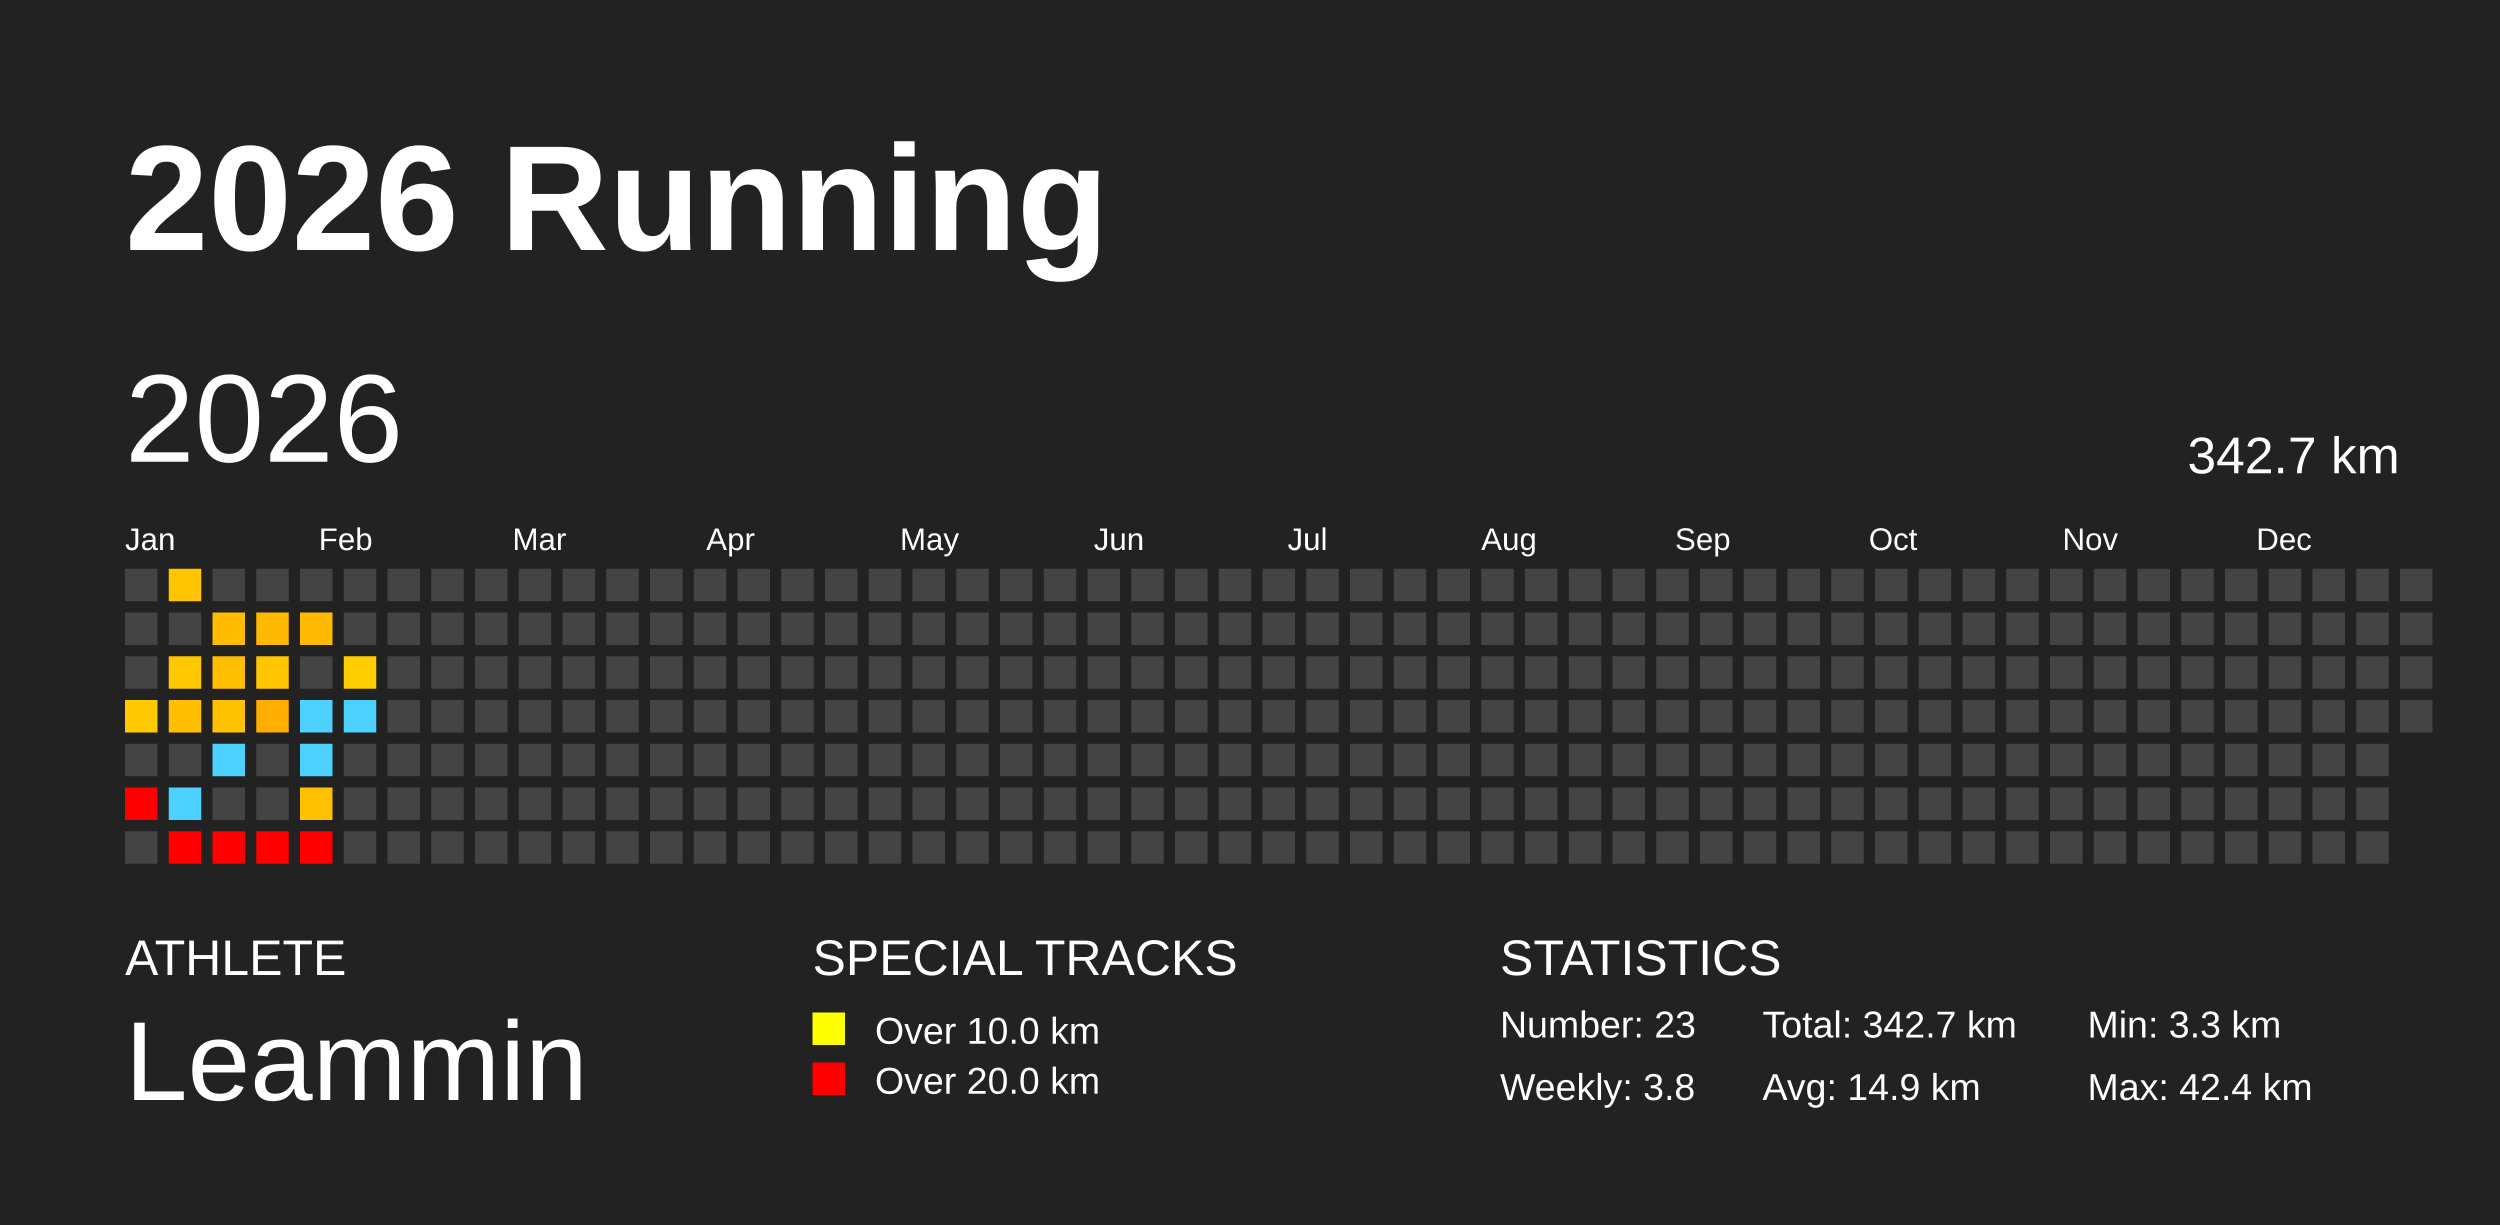
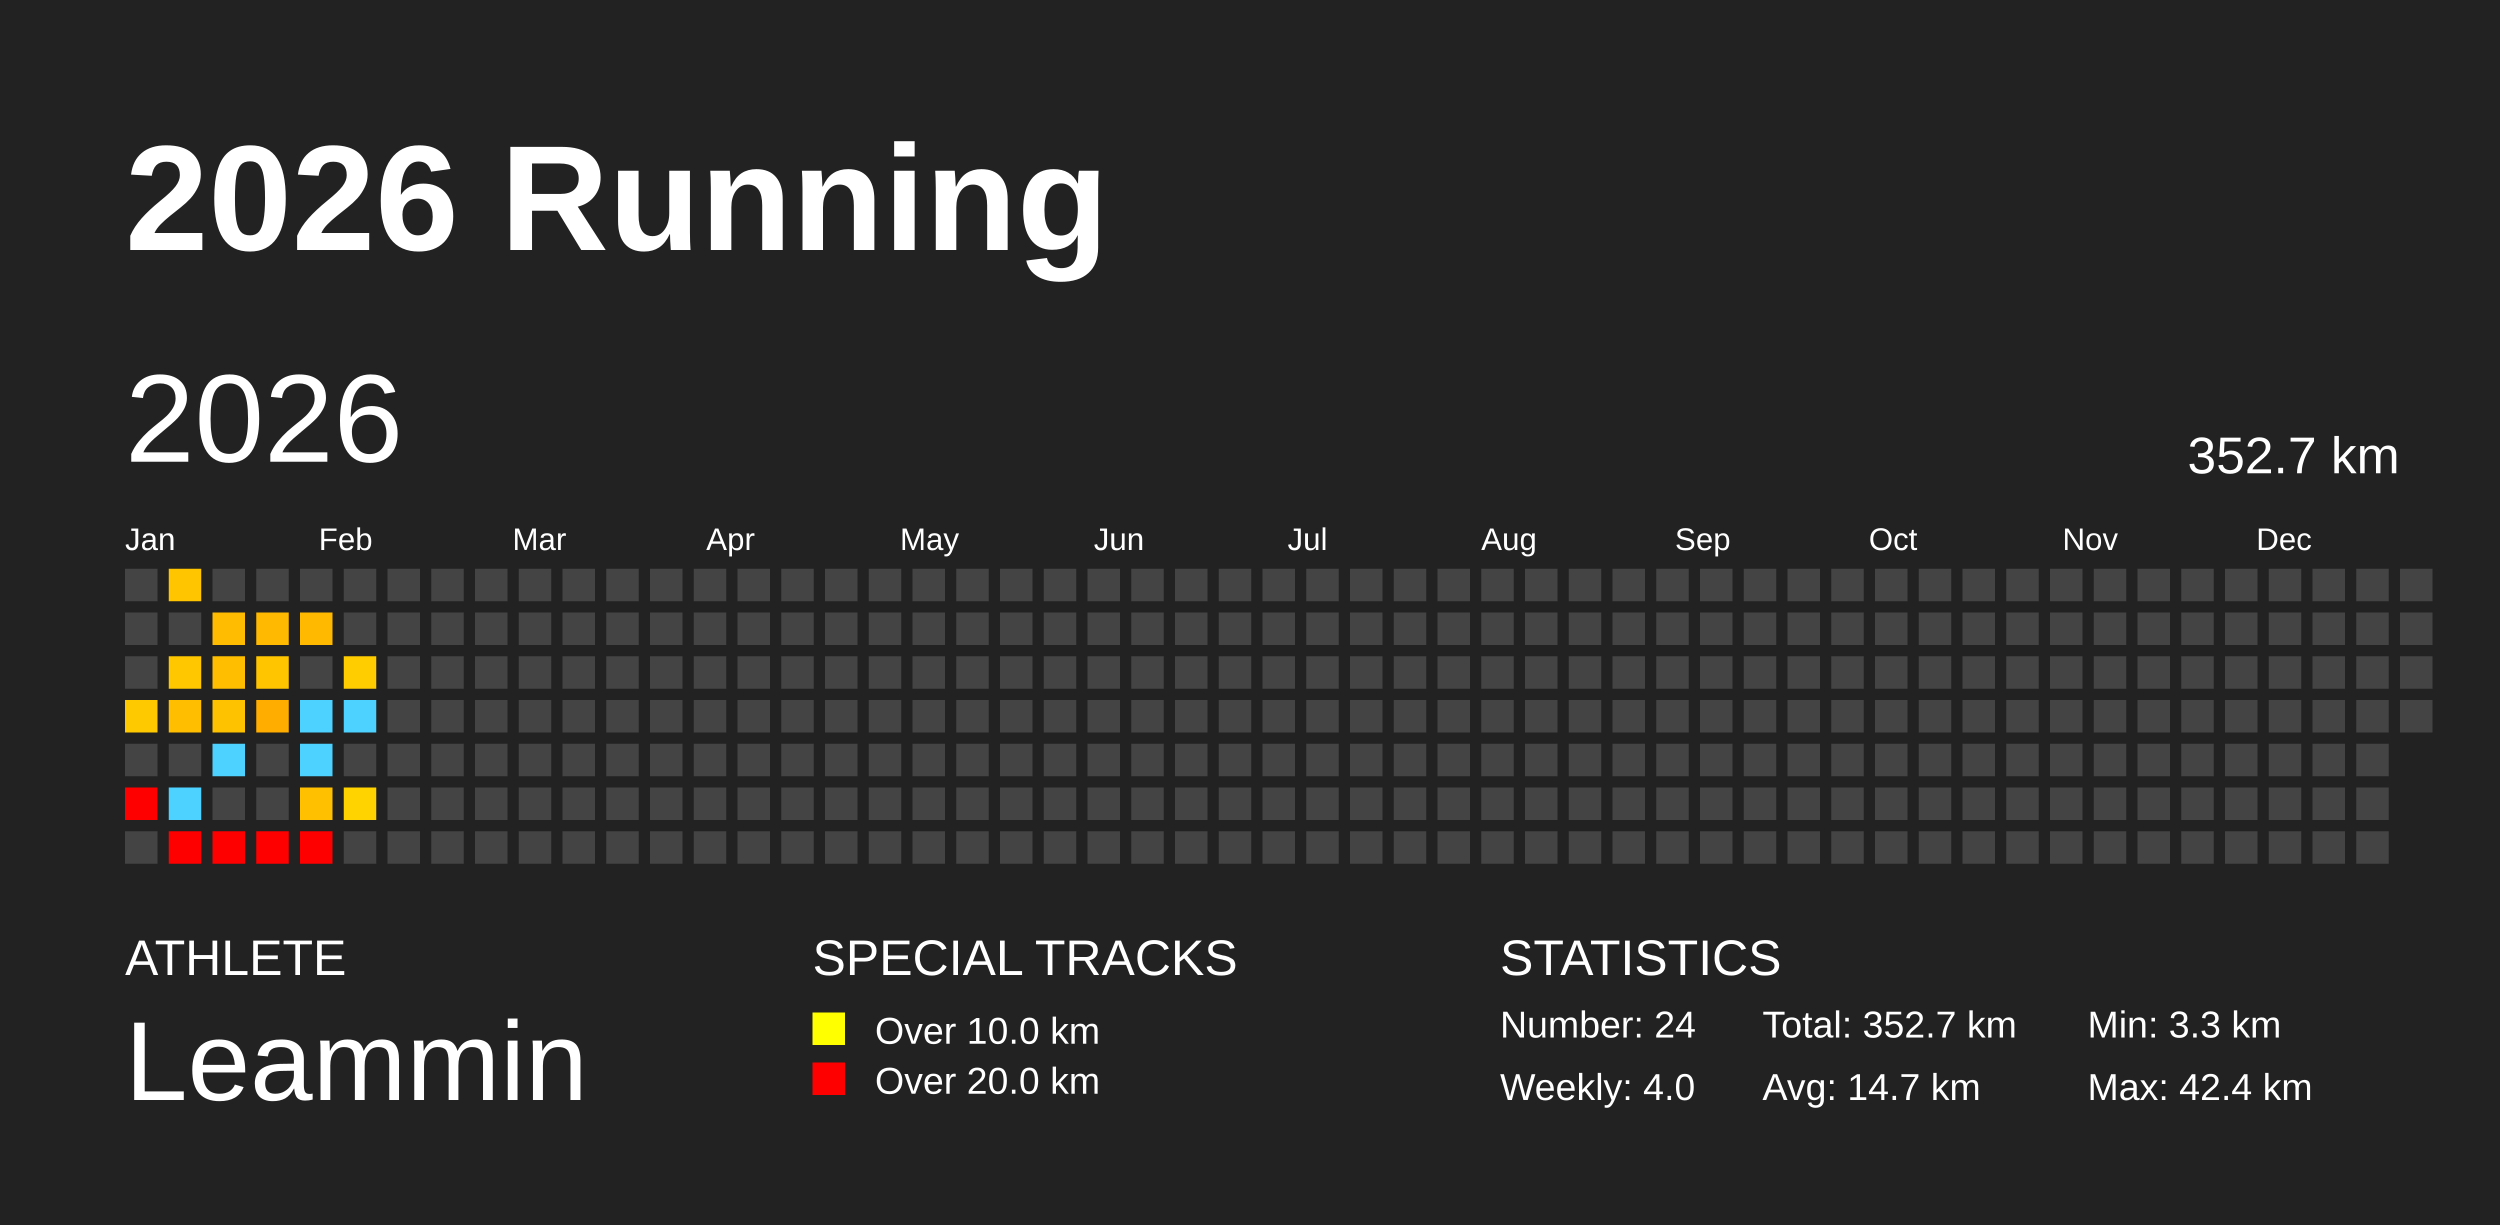
<svg xmlns="http://www.w3.org/2000/svg" baseProfile="full" height="98mm" version="1.1" viewBox="0,0,200,98" width="200mm">
  <defs />
  <rect fill="#222222" height="98" width="200" x="0" y="0" />
  <text fill="#FFFFFF" style="font-size:12px; font-family:Arial; font-weight:bold;" x="10" y="20">2026 Running</text>
  <text fill="#FFFFFF" style="font-size:4px; font-family:Arial" x="10" y="78">ATHLETE</text>
  <text fill="#FFFFFF" style="font-size:9px; font-family:Arial" x="10" y="88">Leammin</text>
  <text fill="#FFFFFF" style="font-size:4px; font-family:Arial" x="65" y="78">SPECIAL TRACKS</text>
  <rect fill="yellow" height="2.6" width="2.6" x="65" y="81" />
  <text fill="#FFFFFF" style="font-size:3px; font-family:Arial" x="70" y="83.5">Over 10.0 km</text>
  <rect fill="red" height="2.6" width="2.6" x="65" y="85" />
  <text fill="#FFFFFF" style="font-size:3px; font-family:Arial" x="70" y="87.5">Over 20.0 km</text>
  <text fill="#FFFFFF" style="font-size:4px; font-family:Arial" x="120" y="78">STATISTICS</text>
-   <text fill="#FFFFFF" style="font-size:3px; font-family:Arial" x="120" y="83">Number: 23</text>
-   <text fill="#FFFFFF" style="font-size:3px; font-family:Arial" x="120" y="88">Weekly: 3.8</text>
-   <text fill="#FFFFFF" style="font-size:3px; font-family:Arial" x="141" y="83">Total: 342.7 km</text>
-   <text fill="#FFFFFF" style="font-size:3px; font-family:Arial" x="141" y="88">Avg: 14.9 km</text>
+   <text fill="#FFFFFF" style="font-size:3px; font-family:Arial" x="120" y="83">Number: 24</text>
+   <text fill="#FFFFFF" style="font-size:3px; font-family:Arial" x="120" y="88">Weekly: 4.0</text>
+   <text fill="#FFFFFF" style="font-size:3px; font-family:Arial" x="141" y="83">Total: 352.7 km</text>
+   <text fill="#FFFFFF" style="font-size:3px; font-family:Arial" x="141" y="88">Avg: 14.7 km</text>
  <text fill="#FFFFFF" style="font-size:3px; font-family:Arial" x="167" y="83">Min: 3.3 km</text>
  <text fill="#FFFFFF" style="font-size:3px; font-family:Arial" x="167" y="88">Max: 42.4 km</text>
  <text dominant-baseline="hanging" fill="#FFFFFF" style="font-size:10.0px; font-family:Arial;" x="10" y="30">2026</text>
-   <text dominant-baseline="hanging" fill="#FFFFFF" style="font-size:4.125px; font-family:Arial;" x="175" y="35">342.7 km</text>
+   <text dominant-baseline="hanging" fill="#FFFFFF" style="font-size:4.125px; font-family:Arial;" x="175" y="35">352.7 km</text>
  <text fill="#FFFFFF" style="font-size:2.5px; font-family:Arial" x="10.0" y="44">Jan</text>
  <text fill="#FFFFFF" style="font-size:2.5px; font-family:Arial" x="25.5" y="44">Feb</text>
  <text fill="#FFFFFF" style="font-size:2.5px; font-family:Arial" x="41.0" y="44">Mar</text>
  <text fill="#FFFFFF" style="font-size:2.5px; font-family:Arial" x="56.5" y="44">Apr</text>
  <text fill="#FFFFFF" style="font-size:2.5px; font-family:Arial" x="72.0" y="44">May</text>
  <text fill="#FFFFFF" style="font-size:2.5px; font-family:Arial" x="87.5" y="44">Jun</text>
  <text fill="#FFFFFF" style="font-size:2.5px; font-family:Arial" x="103.0" y="44">Jul</text>
  <text fill="#FFFFFF" style="font-size:2.5px; font-family:Arial" x="118.5" y="44">Aug</text>
  <text fill="#FFFFFF" style="font-size:2.5px; font-family:Arial" x="134.0" y="44">Sep</text>
  <text fill="#FFFFFF" style="font-size:2.5px; font-family:Arial" x="149.5" y="44">Oct</text>
  <text fill="#FFFFFF" style="font-size:2.5px; font-family:Arial" x="165.0" y="44">Nov</text>
  <text fill="#FFFFFF" style="font-size:2.5px; font-family:Arial" x="180.5" y="44">Dec</text>
  <rect fill="#444444" height="2.6" width="2.6" x="10.0" y="45.5" />
  <rect fill="#444444" height="2.6" width="2.6" x="10.0" y="49.0" />
  <rect fill="#444444" height="2.6" width="2.6" x="10.0" y="52.5" />
  <rect fill="#ffc900" height="2.6" width="2.6" x="10.0" y="56.0" />
  <rect fill="#444444" height="2.6" width="2.6" x="10.0" y="59.5" />
  <rect fill="red" height="2.6" width="2.6" x="10.0" y="63.0" />
  <rect fill="#444444" height="2.6" width="2.6" x="10.0" y="66.5" />
  <rect fill="#ffc600" height="2.6" width="2.6" x="13.5" y="45.5" />
  <rect fill="#444444" height="2.6" width="2.6" x="13.5" y="49.0" />
  <rect fill="#ffc700" height="2.6" width="2.6" x="13.5" y="52.5" />
  <rect fill="#ffbf00" height="2.6" width="2.6" x="13.5" y="56.0" />
  <rect fill="#444444" height="2.6" width="2.6" x="13.5" y="59.5" />
  <rect fill="#4dd2ff" height="2.6" width="2.6" x="13.5" y="63.0" />
  <rect fill="red" height="2.6" width="2.6" x="13.5" y="66.5" />
  <rect fill="#444444" height="2.6" width="2.6" x="17.0" y="45.5" />
  <rect fill="#ffbc00" height="2.6" width="2.6" x="17.0" y="49.0" />
  <rect fill="#ffbf00" height="2.6" width="2.6" x="17.0" y="52.5" />
  <rect fill="#ffc200" height="2.6" width="2.6" x="17.0" y="56.0" />
  <rect fill="#4dd2ff" height="2.6" width="2.6" x="17.0" y="59.5" />
  <rect fill="#444444" height="2.6" width="2.6" x="17.0" y="63.0" />
  <rect fill="red" height="2.6" width="2.6" x="17.0" y="66.5" />
  <rect fill="#444444" height="2.6" width="2.6" x="20.5" y="45.5" />
  <rect fill="#ffb900" height="2.6" width="2.6" x="20.5" y="49.0" />
  <rect fill="#ffc600" height="2.6" width="2.6" x="20.5" y="52.5" />
  <rect fill="#ffae00" height="2.6" width="2.6" x="20.5" y="56.0" />
  <rect fill="#444444" height="2.6" width="2.6" x="20.5" y="59.5" />
  <rect fill="#444444" height="2.6" width="2.6" x="20.5" y="63.0" />
  <rect fill="red" height="2.6" width="2.6" x="20.5" y="66.5" />
  <rect fill="#444444" height="2.6" width="2.6" x="24.0" y="45.5" />
  <rect fill="#ffba00" height="2.6" width="2.6" x="24.0" y="49.0" />
  <rect fill="#444444" height="2.6" width="2.6" x="24.0" y="52.5" />
  <rect fill="#4dd2ff" height="2.6" width="2.6" x="24.0" y="56.0" />
  <rect fill="#4dd2ff" height="2.6" width="2.6" x="24.0" y="59.5" />
  <rect fill="#ffc000" height="2.6" width="2.6" x="24.0" y="63.0" />
  <rect fill="red" height="2.6" width="2.6" x="24.0" y="66.5" />
  <rect fill="#444444" height="2.6" width="2.6" x="27.5" y="45.5" />
  <rect fill="#444444" height="2.6" width="2.6" x="27.5" y="49.0" />
  <rect fill="#ffcd00" height="2.6" width="2.6" x="27.5" y="52.5" />
  <rect fill="#4dd2ff" height="2.6" width="2.6" x="27.5" y="56.0" />
  <rect fill="#444444" height="2.6" width="2.6" x="27.5" y="59.5" />
-   <rect fill="#444444" height="2.6" width="2.6" x="27.5" y="63.0" />
+   <rect fill="#ffd300" height="2.6" width="2.6" x="27.5" y="63.0" />
  <rect fill="#444444" height="2.6" width="2.6" x="27.5" y="66.5" />
  <rect fill="#444444" height="2.6" width="2.6" x="31.0" y="45.5" />
  <rect fill="#444444" height="2.6" width="2.6" x="31.0" y="49.0" />
  <rect fill="#444444" height="2.6" width="2.6" x="31.0" y="52.5" />
  <rect fill="#444444" height="2.6" width="2.6" x="31.0" y="56.0" />
  <rect fill="#444444" height="2.6" width="2.6" x="31.0" y="59.5" />
  <rect fill="#444444" height="2.6" width="2.6" x="31.0" y="63.0" />
  <rect fill="#444444" height="2.6" width="2.6" x="31.0" y="66.5" />
  <rect fill="#444444" height="2.6" width="2.6" x="34.5" y="45.5" />
  <rect fill="#444444" height="2.6" width="2.6" x="34.5" y="49.0" />
  <rect fill="#444444" height="2.6" width="2.6" x="34.5" y="52.5" />
  <rect fill="#444444" height="2.6" width="2.6" x="34.5" y="56.0" />
  <rect fill="#444444" height="2.6" width="2.6" x="34.5" y="59.5" />
  <rect fill="#444444" height="2.6" width="2.6" x="34.5" y="63.0" />
  <rect fill="#444444" height="2.6" width="2.6" x="34.5" y="66.5" />
  <rect fill="#444444" height="2.6" width="2.6" x="38.0" y="45.5" />
  <rect fill="#444444" height="2.6" width="2.6" x="38.0" y="49.0" />
  <rect fill="#444444" height="2.6" width="2.6" x="38.0" y="52.5" />
  <rect fill="#444444" height="2.6" width="2.6" x="38.0" y="56.0" />
  <rect fill="#444444" height="2.6" width="2.6" x="38.0" y="59.5" />
  <rect fill="#444444" height="2.6" width="2.6" x="38.0" y="63.0" />
  <rect fill="#444444" height="2.6" width="2.6" x="38.0" y="66.5" />
  <rect fill="#444444" height="2.6" width="2.6" x="41.5" y="45.5" />
  <rect fill="#444444" height="2.6" width="2.6" x="41.5" y="49.0" />
  <rect fill="#444444" height="2.6" width="2.6" x="41.5" y="52.5" />
  <rect fill="#444444" height="2.6" width="2.6" x="41.5" y="56.0" />
  <rect fill="#444444" height="2.6" width="2.6" x="41.5" y="59.5" />
  <rect fill="#444444" height="2.6" width="2.6" x="41.5" y="63.0" />
  <rect fill="#444444" height="2.6" width="2.6" x="41.5" y="66.5" />
  <rect fill="#444444" height="2.6" width="2.6" x="45.0" y="45.5" />
  <rect fill="#444444" height="2.6" width="2.6" x="45.0" y="49.0" />
  <rect fill="#444444" height="2.6" width="2.6" x="45.0" y="52.5" />
  <rect fill="#444444" height="2.6" width="2.6" x="45.0" y="56.0" />
  <rect fill="#444444" height="2.6" width="2.6" x="45.0" y="59.5" />
  <rect fill="#444444" height="2.6" width="2.6" x="45.0" y="63.0" />
  <rect fill="#444444" height="2.6" width="2.6" x="45.0" y="66.5" />
  <rect fill="#444444" height="2.6" width="2.6" x="48.5" y="45.5" />
  <rect fill="#444444" height="2.6" width="2.6" x="48.5" y="49.0" />
  <rect fill="#444444" height="2.6" width="2.6" x="48.5" y="52.5" />
  <rect fill="#444444" height="2.6" width="2.6" x="48.5" y="56.0" />
  <rect fill="#444444" height="2.6" width="2.6" x="48.5" y="59.5" />
  <rect fill="#444444" height="2.6" width="2.6" x="48.5" y="63.0" />
  <rect fill="#444444" height="2.6" width="2.6" x="48.5" y="66.5" />
  <rect fill="#444444" height="2.6" width="2.6" x="52.0" y="45.5" />
  <rect fill="#444444" height="2.6" width="2.6" x="52.0" y="49.0" />
  <rect fill="#444444" height="2.6" width="2.6" x="52.0" y="52.5" />
  <rect fill="#444444" height="2.6" width="2.6" x="52.0" y="56.0" />
  <rect fill="#444444" height="2.6" width="2.6" x="52.0" y="59.5" />
  <rect fill="#444444" height="2.6" width="2.6" x="52.0" y="63.0" />
  <rect fill="#444444" height="2.6" width="2.6" x="52.0" y="66.5" />
  <rect fill="#444444" height="2.6" width="2.6" x="55.5" y="45.5" />
  <rect fill="#444444" height="2.6" width="2.6" x="55.5" y="49.0" />
  <rect fill="#444444" height="2.6" width="2.6" x="55.5" y="52.5" />
  <rect fill="#444444" height="2.6" width="2.6" x="55.5" y="56.0" />
  <rect fill="#444444" height="2.6" width="2.6" x="55.5" y="59.5" />
  <rect fill="#444444" height="2.6" width="2.6" x="55.5" y="63.0" />
  <rect fill="#444444" height="2.6" width="2.6" x="55.5" y="66.5" />
  <rect fill="#444444" height="2.6" width="2.6" x="59.0" y="45.5" />
  <rect fill="#444444" height="2.6" width="2.6" x="59.0" y="49.0" />
  <rect fill="#444444" height="2.6" width="2.6" x="59.0" y="52.5" />
  <rect fill="#444444" height="2.6" width="2.6" x="59.0" y="56.0" />
  <rect fill="#444444" height="2.6" width="2.6" x="59.0" y="59.5" />
  <rect fill="#444444" height="2.6" width="2.6" x="59.0" y="63.0" />
  <rect fill="#444444" height="2.6" width="2.6" x="59.0" y="66.5" />
  <rect fill="#444444" height="2.6" width="2.6" x="62.5" y="45.5" />
  <rect fill="#444444" height="2.6" width="2.6" x="62.5" y="49.0" />
  <rect fill="#444444" height="2.6" width="2.6" x="62.5" y="52.5" />
  <rect fill="#444444" height="2.6" width="2.6" x="62.5" y="56.0" />
  <rect fill="#444444" height="2.6" width="2.6" x="62.5" y="59.5" />
  <rect fill="#444444" height="2.6" width="2.6" x="62.5" y="63.0" />
  <rect fill="#444444" height="2.6" width="2.6" x="62.5" y="66.5" />
  <rect fill="#444444" height="2.6" width="2.6" x="66.0" y="45.5" />
  <rect fill="#444444" height="2.6" width="2.6" x="66.0" y="49.0" />
  <rect fill="#444444" height="2.6" width="2.6" x="66.0" y="52.5" />
  <rect fill="#444444" height="2.6" width="2.6" x="66.0" y="56.0" />
  <rect fill="#444444" height="2.6" width="2.6" x="66.0" y="59.5" />
  <rect fill="#444444" height="2.6" width="2.6" x="66.0" y="63.0" />
  <rect fill="#444444" height="2.6" width="2.6" x="66.0" y="66.5" />
  <rect fill="#444444" height="2.6" width="2.6" x="69.5" y="45.5" />
  <rect fill="#444444" height="2.6" width="2.6" x="69.5" y="49.0" />
  <rect fill="#444444" height="2.6" width="2.6" x="69.5" y="52.5" />
  <rect fill="#444444" height="2.6" width="2.6" x="69.5" y="56.0" />
  <rect fill="#444444" height="2.6" width="2.6" x="69.5" y="59.5" />
  <rect fill="#444444" height="2.6" width="2.6" x="69.5" y="63.0" />
  <rect fill="#444444" height="2.6" width="2.6" x="69.5" y="66.5" />
  <rect fill="#444444" height="2.6" width="2.6" x="73.0" y="45.5" />
  <rect fill="#444444" height="2.6" width="2.6" x="73.0" y="49.0" />
  <rect fill="#444444" height="2.6" width="2.6" x="73.0" y="52.5" />
  <rect fill="#444444" height="2.6" width="2.6" x="73.0" y="56.0" />
  <rect fill="#444444" height="2.6" width="2.6" x="73.0" y="59.5" />
  <rect fill="#444444" height="2.6" width="2.6" x="73.0" y="63.0" />
  <rect fill="#444444" height="2.6" width="2.6" x="73.0" y="66.5" />
  <rect fill="#444444" height="2.6" width="2.6" x="76.5" y="45.5" />
  <rect fill="#444444" height="2.6" width="2.6" x="76.5" y="49.0" />
  <rect fill="#444444" height="2.6" width="2.6" x="76.5" y="52.5" />
  <rect fill="#444444" height="2.6" width="2.6" x="76.5" y="56.0" />
  <rect fill="#444444" height="2.6" width="2.6" x="76.5" y="59.5" />
  <rect fill="#444444" height="2.6" width="2.6" x="76.5" y="63.0" />
  <rect fill="#444444" height="2.6" width="2.6" x="76.5" y="66.5" />
  <rect fill="#444444" height="2.6" width="2.6" x="80.0" y="45.5" />
  <rect fill="#444444" height="2.6" width="2.6" x="80.0" y="49.0" />
  <rect fill="#444444" height="2.6" width="2.6" x="80.0" y="52.5" />
  <rect fill="#444444" height="2.6" width="2.6" x="80.0" y="56.0" />
  <rect fill="#444444" height="2.6" width="2.6" x="80.0" y="59.5" />
  <rect fill="#444444" height="2.6" width="2.6" x="80.0" y="63.0" />
  <rect fill="#444444" height="2.6" width="2.6" x="80.0" y="66.5" />
  <rect fill="#444444" height="2.6" width="2.6" x="83.5" y="45.5" />
  <rect fill="#444444" height="2.6" width="2.6" x="83.5" y="49.0" />
  <rect fill="#444444" height="2.6" width="2.6" x="83.5" y="52.5" />
  <rect fill="#444444" height="2.6" width="2.6" x="83.5" y="56.0" />
  <rect fill="#444444" height="2.6" width="2.6" x="83.5" y="59.5" />
  <rect fill="#444444" height="2.6" width="2.6" x="83.5" y="63.0" />
  <rect fill="#444444" height="2.6" width="2.6" x="83.5" y="66.5" />
  <rect fill="#444444" height="2.6" width="2.6" x="87.0" y="45.5" />
  <rect fill="#444444" height="2.6" width="2.6" x="87.0" y="49.0" />
  <rect fill="#444444" height="2.6" width="2.6" x="87.0" y="52.5" />
  <rect fill="#444444" height="2.6" width="2.6" x="87.0" y="56.0" />
  <rect fill="#444444" height="2.6" width="2.6" x="87.0" y="59.5" />
  <rect fill="#444444" height="2.6" width="2.6" x="87.0" y="63.0" />
  <rect fill="#444444" height="2.6" width="2.6" x="87.0" y="66.5" />
  <rect fill="#444444" height="2.6" width="2.6" x="90.5" y="45.5" />
  <rect fill="#444444" height="2.6" width="2.6" x="90.5" y="49.0" />
  <rect fill="#444444" height="2.6" width="2.6" x="90.5" y="52.5" />
  <rect fill="#444444" height="2.6" width="2.6" x="90.5" y="56.0" />
  <rect fill="#444444" height="2.6" width="2.6" x="90.5" y="59.5" />
  <rect fill="#444444" height="2.6" width="2.6" x="90.5" y="63.0" />
  <rect fill="#444444" height="2.6" width="2.6" x="90.5" y="66.5" />
  <rect fill="#444444" height="2.6" width="2.6" x="94.0" y="45.5" />
  <rect fill="#444444" height="2.6" width="2.6" x="94.0" y="49.0" />
  <rect fill="#444444" height="2.6" width="2.6" x="94.0" y="52.5" />
  <rect fill="#444444" height="2.6" width="2.6" x="94.0" y="56.0" />
  <rect fill="#444444" height="2.6" width="2.6" x="94.0" y="59.5" />
  <rect fill="#444444" height="2.6" width="2.6" x="94.0" y="63.0" />
  <rect fill="#444444" height="2.6" width="2.6" x="94.0" y="66.5" />
  <rect fill="#444444" height="2.6" width="2.6" x="97.5" y="45.5" />
  <rect fill="#444444" height="2.6" width="2.6" x="97.5" y="49.0" />
  <rect fill="#444444" height="2.6" width="2.6" x="97.5" y="52.5" />
  <rect fill="#444444" height="2.6" width="2.6" x="97.5" y="56.0" />
  <rect fill="#444444" height="2.6" width="2.6" x="97.5" y="59.5" />
  <rect fill="#444444" height="2.6" width="2.6" x="97.5" y="63.0" />
  <rect fill="#444444" height="2.6" width="2.6" x="97.5" y="66.5" />
  <rect fill="#444444" height="2.6" width="2.6" x="101.0" y="45.5" />
  <rect fill="#444444" height="2.6" width="2.6" x="101.0" y="49.0" />
  <rect fill="#444444" height="2.6" width="2.6" x="101.0" y="52.5" />
  <rect fill="#444444" height="2.6" width="2.6" x="101.0" y="56.0" />
  <rect fill="#444444" height="2.6" width="2.6" x="101.0" y="59.5" />
  <rect fill="#444444" height="2.6" width="2.6" x="101.0" y="63.0" />
  <rect fill="#444444" height="2.6" width="2.6" x="101.0" y="66.5" />
  <rect fill="#444444" height="2.6" width="2.6" x="104.5" y="45.5" />
  <rect fill="#444444" height="2.6" width="2.6" x="104.5" y="49.0" />
  <rect fill="#444444" height="2.6" width="2.6" x="104.5" y="52.5" />
  <rect fill="#444444" height="2.6" width="2.6" x="104.5" y="56.0" />
  <rect fill="#444444" height="2.6" width="2.6" x="104.5" y="59.5" />
  <rect fill="#444444" height="2.6" width="2.6" x="104.5" y="63.0" />
  <rect fill="#444444" height="2.6" width="2.6" x="104.5" y="66.5" />
  <rect fill="#444444" height="2.6" width="2.6" x="108.0" y="45.5" />
  <rect fill="#444444" height="2.6" width="2.6" x="108.0" y="49.0" />
  <rect fill="#444444" height="2.6" width="2.6" x="108.0" y="52.5" />
  <rect fill="#444444" height="2.6" width="2.6" x="108.0" y="56.0" />
  <rect fill="#444444" height="2.6" width="2.6" x="108.0" y="59.5" />
  <rect fill="#444444" height="2.6" width="2.6" x="108.0" y="63.0" />
  <rect fill="#444444" height="2.6" width="2.6" x="108.0" y="66.5" />
  <rect fill="#444444" height="2.6" width="2.6" x="111.5" y="45.5" />
  <rect fill="#444444" height="2.6" width="2.6" x="111.5" y="49.0" />
  <rect fill="#444444" height="2.6" width="2.6" x="111.5" y="52.5" />
  <rect fill="#444444" height="2.6" width="2.6" x="111.5" y="56.0" />
  <rect fill="#444444" height="2.6" width="2.6" x="111.5" y="59.5" />
  <rect fill="#444444" height="2.6" width="2.6" x="111.5" y="63.0" />
  <rect fill="#444444" height="2.6" width="2.6" x="111.5" y="66.5" />
  <rect fill="#444444" height="2.6" width="2.6" x="115.0" y="45.5" />
  <rect fill="#444444" height="2.6" width="2.6" x="115.0" y="49.0" />
  <rect fill="#444444" height="2.6" width="2.6" x="115.0" y="52.5" />
  <rect fill="#444444" height="2.6" width="2.6" x="115.0" y="56.0" />
  <rect fill="#444444" height="2.6" width="2.6" x="115.0" y="59.5" />
  <rect fill="#444444" height="2.6" width="2.6" x="115.0" y="63.0" />
  <rect fill="#444444" height="2.6" width="2.6" x="115.0" y="66.5" />
  <rect fill="#444444" height="2.6" width="2.6" x="118.5" y="45.5" />
  <rect fill="#444444" height="2.6" width="2.6" x="118.5" y="49.0" />
  <rect fill="#444444" height="2.6" width="2.6" x="118.5" y="52.5" />
  <rect fill="#444444" height="2.6" width="2.6" x="118.5" y="56.0" />
  <rect fill="#444444" height="2.6" width="2.6" x="118.5" y="59.5" />
  <rect fill="#444444" height="2.6" width="2.6" x="118.5" y="63.0" />
  <rect fill="#444444" height="2.6" width="2.6" x="118.5" y="66.5" />
  <rect fill="#444444" height="2.6" width="2.6" x="122.0" y="45.5" />
  <rect fill="#444444" height="2.6" width="2.6" x="122.0" y="49.0" />
  <rect fill="#444444" height="2.6" width="2.6" x="122.0" y="52.5" />
  <rect fill="#444444" height="2.6" width="2.6" x="122.0" y="56.0" />
  <rect fill="#444444" height="2.6" width="2.6" x="122.0" y="59.5" />
  <rect fill="#444444" height="2.6" width="2.6" x="122.0" y="63.0" />
  <rect fill="#444444" height="2.6" width="2.6" x="122.0" y="66.5" />
  <rect fill="#444444" height="2.6" width="2.6" x="125.5" y="45.5" />
  <rect fill="#444444" height="2.6" width="2.6" x="125.5" y="49.0" />
  <rect fill="#444444" height="2.6" width="2.6" x="125.5" y="52.5" />
  <rect fill="#444444" height="2.6" width="2.6" x="125.5" y="56.0" />
  <rect fill="#444444" height="2.6" width="2.6" x="125.5" y="59.5" />
  <rect fill="#444444" height="2.6" width="2.6" x="125.5" y="63.0" />
  <rect fill="#444444" height="2.6" width="2.6" x="125.5" y="66.5" />
  <rect fill="#444444" height="2.6" width="2.6" x="129.0" y="45.5" />
  <rect fill="#444444" height="2.6" width="2.6" x="129.0" y="49.0" />
  <rect fill="#444444" height="2.6" width="2.6" x="129.0" y="52.5" />
  <rect fill="#444444" height="2.6" width="2.6" x="129.0" y="56.0" />
  <rect fill="#444444" height="2.6" width="2.6" x="129.0" y="59.5" />
  <rect fill="#444444" height="2.6" width="2.6" x="129.0" y="63.0" />
  <rect fill="#444444" height="2.6" width="2.6" x="129.0" y="66.5" />
  <rect fill="#444444" height="2.6" width="2.6" x="132.5" y="45.5" />
  <rect fill="#444444" height="2.6" width="2.6" x="132.5" y="49.0" />
  <rect fill="#444444" height="2.6" width="2.6" x="132.5" y="52.5" />
  <rect fill="#444444" height="2.6" width="2.6" x="132.5" y="56.0" />
  <rect fill="#444444" height="2.6" width="2.6" x="132.5" y="59.5" />
  <rect fill="#444444" height="2.6" width="2.6" x="132.5" y="63.0" />
  <rect fill="#444444" height="2.6" width="2.6" x="132.5" y="66.5" />
  <rect fill="#444444" height="2.6" width="2.6" x="136.0" y="45.5" />
  <rect fill="#444444" height="2.6" width="2.6" x="136.0" y="49.0" />
  <rect fill="#444444" height="2.6" width="2.6" x="136.0" y="52.5" />
  <rect fill="#444444" height="2.6" width="2.6" x="136.0" y="56.0" />
  <rect fill="#444444" height="2.6" width="2.6" x="136.0" y="59.5" />
  <rect fill="#444444" height="2.6" width="2.6" x="136.0" y="63.0" />
  <rect fill="#444444" height="2.6" width="2.6" x="136.0" y="66.5" />
  <rect fill="#444444" height="2.6" width="2.6" x="139.5" y="45.5" />
  <rect fill="#444444" height="2.6" width="2.6" x="139.5" y="49.0" />
  <rect fill="#444444" height="2.6" width="2.6" x="139.5" y="52.5" />
  <rect fill="#444444" height="2.6" width="2.6" x="139.5" y="56.0" />
  <rect fill="#444444" height="2.6" width="2.6" x="139.5" y="59.5" />
  <rect fill="#444444" height="2.6" width="2.6" x="139.5" y="63.0" />
  <rect fill="#444444" height="2.6" width="2.6" x="139.5" y="66.5" />
  <rect fill="#444444" height="2.6" width="2.6" x="143.0" y="45.5" />
  <rect fill="#444444" height="2.6" width="2.6" x="143.0" y="49.0" />
  <rect fill="#444444" height="2.6" width="2.6" x="143.0" y="52.5" />
  <rect fill="#444444" height="2.6" width="2.6" x="143.0" y="56.0" />
  <rect fill="#444444" height="2.6" width="2.6" x="143.0" y="59.5" />
  <rect fill="#444444" height="2.6" width="2.6" x="143.0" y="63.0" />
  <rect fill="#444444" height="2.6" width="2.6" x="143.0" y="66.5" />
  <rect fill="#444444" height="2.6" width="2.6" x="146.5" y="45.5" />
  <rect fill="#444444" height="2.6" width="2.6" x="146.5" y="49.0" />
  <rect fill="#444444" height="2.6" width="2.6" x="146.5" y="52.5" />
  <rect fill="#444444" height="2.6" width="2.6" x="146.5" y="56.0" />
  <rect fill="#444444" height="2.6" width="2.6" x="146.5" y="59.5" />
  <rect fill="#444444" height="2.6" width="2.6" x="146.5" y="63.0" />
  <rect fill="#444444" height="2.6" width="2.6" x="146.5" y="66.5" />
  <rect fill="#444444" height="2.6" width="2.6" x="150.0" y="45.5" />
  <rect fill="#444444" height="2.6" width="2.6" x="150.0" y="49.0" />
  <rect fill="#444444" height="2.6" width="2.6" x="150.0" y="52.5" />
  <rect fill="#444444" height="2.6" width="2.6" x="150.0" y="56.0" />
  <rect fill="#444444" height="2.6" width="2.6" x="150.0" y="59.5" />
  <rect fill="#444444" height="2.6" width="2.6" x="150.0" y="63.0" />
  <rect fill="#444444" height="2.6" width="2.6" x="150.0" y="66.5" />
  <rect fill="#444444" height="2.6" width="2.6" x="153.5" y="45.5" />
  <rect fill="#444444" height="2.6" width="2.6" x="153.5" y="49.0" />
  <rect fill="#444444" height="2.6" width="2.6" x="153.5" y="52.5" />
  <rect fill="#444444" height="2.6" width="2.6" x="153.5" y="56.0" />
  <rect fill="#444444" height="2.6" width="2.6" x="153.5" y="59.5" />
  <rect fill="#444444" height="2.6" width="2.6" x="153.5" y="63.0" />
  <rect fill="#444444" height="2.6" width="2.6" x="153.5" y="66.5" />
  <rect fill="#444444" height="2.6" width="2.6" x="157.0" y="45.5" />
  <rect fill="#444444" height="2.6" width="2.6" x="157.0" y="49.0" />
  <rect fill="#444444" height="2.6" width="2.6" x="157.0" y="52.5" />
  <rect fill="#444444" height="2.6" width="2.6" x="157.0" y="56.0" />
  <rect fill="#444444" height="2.6" width="2.6" x="157.0" y="59.5" />
  <rect fill="#444444" height="2.6" width="2.6" x="157.0" y="63.0" />
  <rect fill="#444444" height="2.6" width="2.6" x="157.0" y="66.5" />
  <rect fill="#444444" height="2.6" width="2.6" x="160.5" y="45.5" />
  <rect fill="#444444" height="2.6" width="2.6" x="160.5" y="49.0" />
  <rect fill="#444444" height="2.6" width="2.6" x="160.5" y="52.5" />
  <rect fill="#444444" height="2.6" width="2.6" x="160.5" y="56.0" />
  <rect fill="#444444" height="2.6" width="2.6" x="160.5" y="59.5" />
  <rect fill="#444444" height="2.6" width="2.6" x="160.5" y="63.0" />
  <rect fill="#444444" height="2.6" width="2.6" x="160.5" y="66.5" />
  <rect fill="#444444" height="2.6" width="2.6" x="164.0" y="45.5" />
  <rect fill="#444444" height="2.6" width="2.6" x="164.0" y="49.0" />
  <rect fill="#444444" height="2.6" width="2.6" x="164.0" y="52.5" />
  <rect fill="#444444" height="2.6" width="2.6" x="164.0" y="56.0" />
  <rect fill="#444444" height="2.6" width="2.6" x="164.0" y="59.5" />
  <rect fill="#444444" height="2.6" width="2.6" x="164.0" y="63.0" />
  <rect fill="#444444" height="2.6" width="2.6" x="164.0" y="66.5" />
  <rect fill="#444444" height="2.6" width="2.6" x="167.5" y="45.5" />
  <rect fill="#444444" height="2.6" width="2.6" x="167.5" y="49.0" />
  <rect fill="#444444" height="2.6" width="2.6" x="167.5" y="52.5" />
  <rect fill="#444444" height="2.6" width="2.6" x="167.5" y="56.0" />
  <rect fill="#444444" height="2.6" width="2.6" x="167.5" y="59.5" />
  <rect fill="#444444" height="2.6" width="2.6" x="167.5" y="63.0" />
  <rect fill="#444444" height="2.6" width="2.6" x="167.5" y="66.5" />
  <rect fill="#444444" height="2.6" width="2.6" x="171.0" y="45.5" />
  <rect fill="#444444" height="2.6" width="2.6" x="171.0" y="49.0" />
  <rect fill="#444444" height="2.6" width="2.6" x="171.0" y="52.5" />
  <rect fill="#444444" height="2.6" width="2.6" x="171.0" y="56.0" />
  <rect fill="#444444" height="2.6" width="2.6" x="171.0" y="59.5" />
  <rect fill="#444444" height="2.6" width="2.6" x="171.0" y="63.0" />
  <rect fill="#444444" height="2.6" width="2.6" x="171.0" y="66.5" />
  <rect fill="#444444" height="2.6" width="2.6" x="174.5" y="45.5" />
  <rect fill="#444444" height="2.6" width="2.6" x="174.5" y="49.0" />
  <rect fill="#444444" height="2.6" width="2.6" x="174.5" y="52.5" />
  <rect fill="#444444" height="2.6" width="2.6" x="174.5" y="56.0" />
  <rect fill="#444444" height="2.6" width="2.6" x="174.5" y="59.5" />
  <rect fill="#444444" height="2.6" width="2.6" x="174.5" y="63.0" />
  <rect fill="#444444" height="2.6" width="2.6" x="174.5" y="66.5" />
  <rect fill="#444444" height="2.6" width="2.6" x="178.0" y="45.5" />
  <rect fill="#444444" height="2.6" width="2.6" x="178.0" y="49.0" />
  <rect fill="#444444" height="2.6" width="2.6" x="178.0" y="52.5" />
  <rect fill="#444444" height="2.6" width="2.6" x="178.0" y="56.0" />
  <rect fill="#444444" height="2.6" width="2.6" x="178.0" y="59.5" />
  <rect fill="#444444" height="2.6" width="2.6" x="178.0" y="63.0" />
  <rect fill="#444444" height="2.6" width="2.6" x="178.0" y="66.5" />
  <rect fill="#444444" height="2.6" width="2.6" x="181.5" y="45.5" />
  <rect fill="#444444" height="2.6" width="2.6" x="181.5" y="49.0" />
  <rect fill="#444444" height="2.6" width="2.6" x="181.5" y="52.5" />
  <rect fill="#444444" height="2.6" width="2.6" x="181.5" y="56.0" />
  <rect fill="#444444" height="2.6" width="2.6" x="181.5" y="59.5" />
  <rect fill="#444444" height="2.6" width="2.6" x="181.5" y="63.0" />
  <rect fill="#444444" height="2.6" width="2.6" x="181.5" y="66.5" />
  <rect fill="#444444" height="2.6" width="2.6" x="185.0" y="45.5" />
  <rect fill="#444444" height="2.6" width="2.6" x="185.0" y="49.0" />
  <rect fill="#444444" height="2.6" width="2.6" x="185.0" y="52.5" />
  <rect fill="#444444" height="2.6" width="2.6" x="185.0" y="56.0" />
  <rect fill="#444444" height="2.6" width="2.6" x="185.0" y="59.5" />
  <rect fill="#444444" height="2.6" width="2.6" x="185.0" y="63.0" />
  <rect fill="#444444" height="2.6" width="2.6" x="185.0" y="66.5" />
  <rect fill="#444444" height="2.6" width="2.6" x="188.5" y="45.5" />
  <rect fill="#444444" height="2.6" width="2.6" x="188.5" y="49.0" />
  <rect fill="#444444" height="2.6" width="2.6" x="188.5" y="52.5" />
  <rect fill="#444444" height="2.6" width="2.6" x="188.5" y="56.0" />
  <rect fill="#444444" height="2.6" width="2.6" x="188.5" y="59.5" />
  <rect fill="#444444" height="2.6" width="2.6" x="188.5" y="63.0" />
  <rect fill="#444444" height="2.6" width="2.6" x="188.5" y="66.5" />
  <rect fill="#444444" height="2.6" width="2.6" x="192.0" y="45.5" />
  <rect fill="#444444" height="2.6" width="2.6" x="192.0" y="49.0" />
  <rect fill="#444444" height="2.6" width="2.6" x="192.0" y="52.5" />
  <rect fill="#444444" height="2.6" width="2.6" x="192.0" y="56.0" />
</svg>
